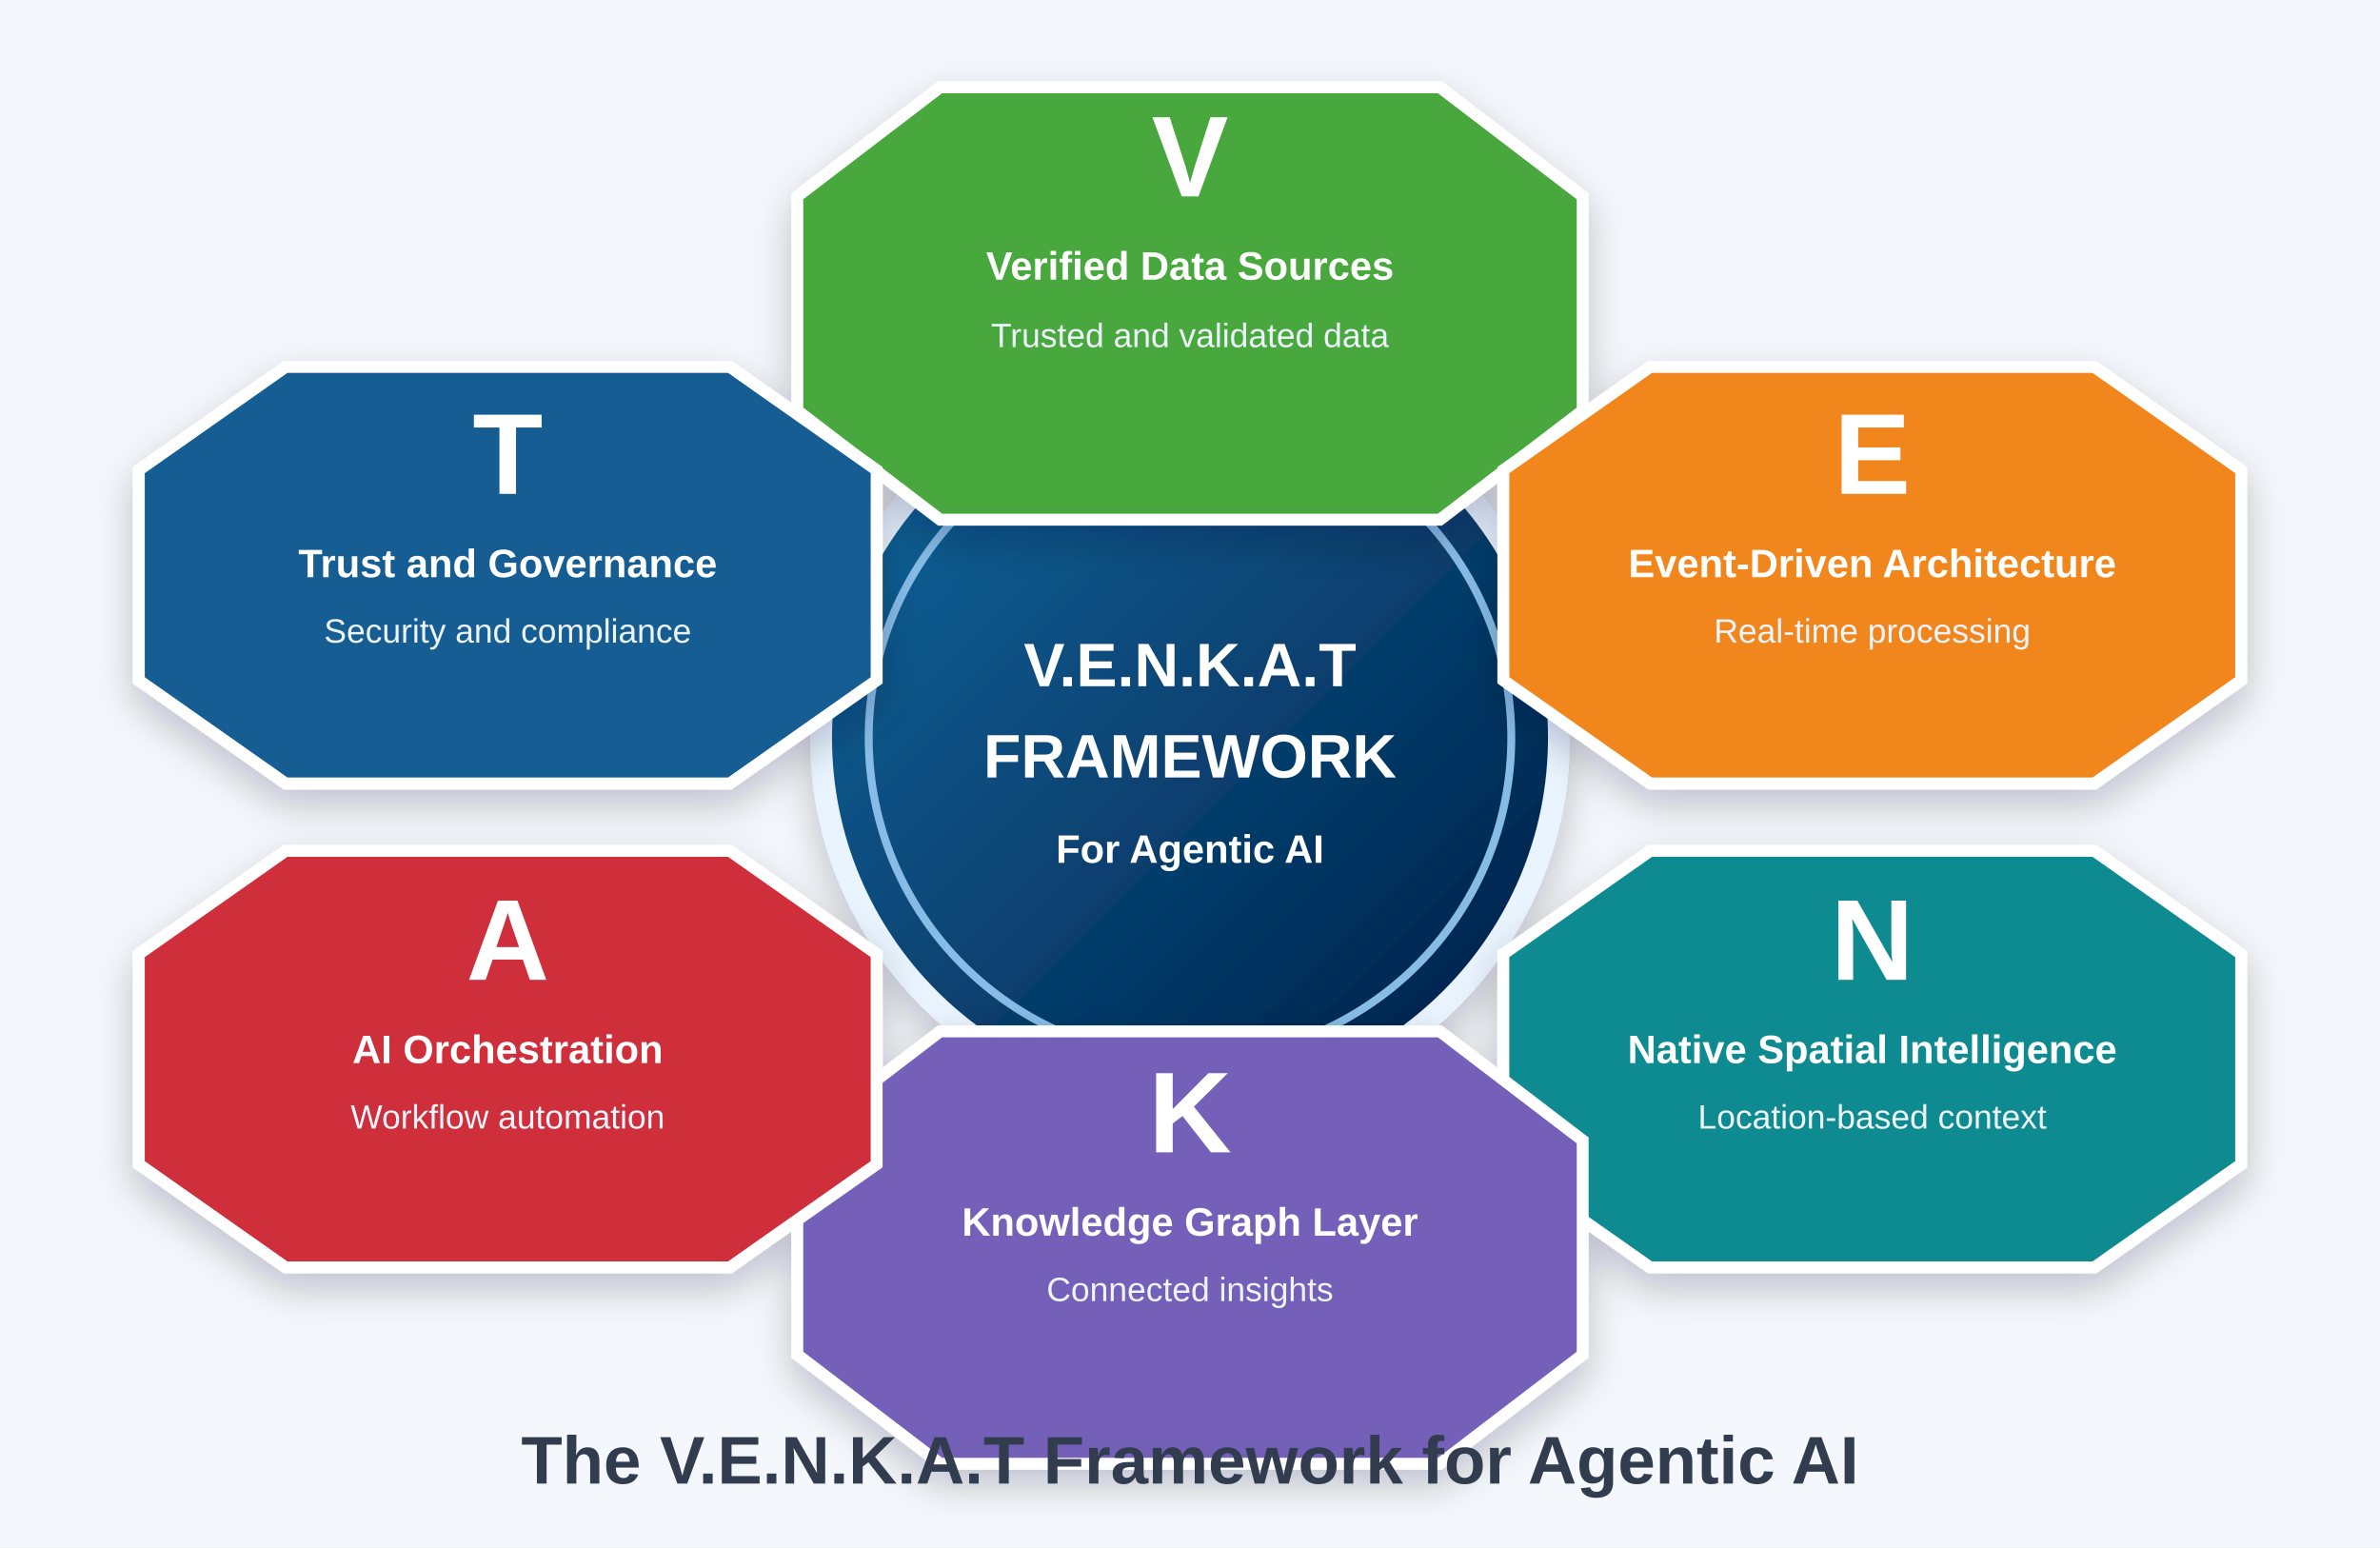
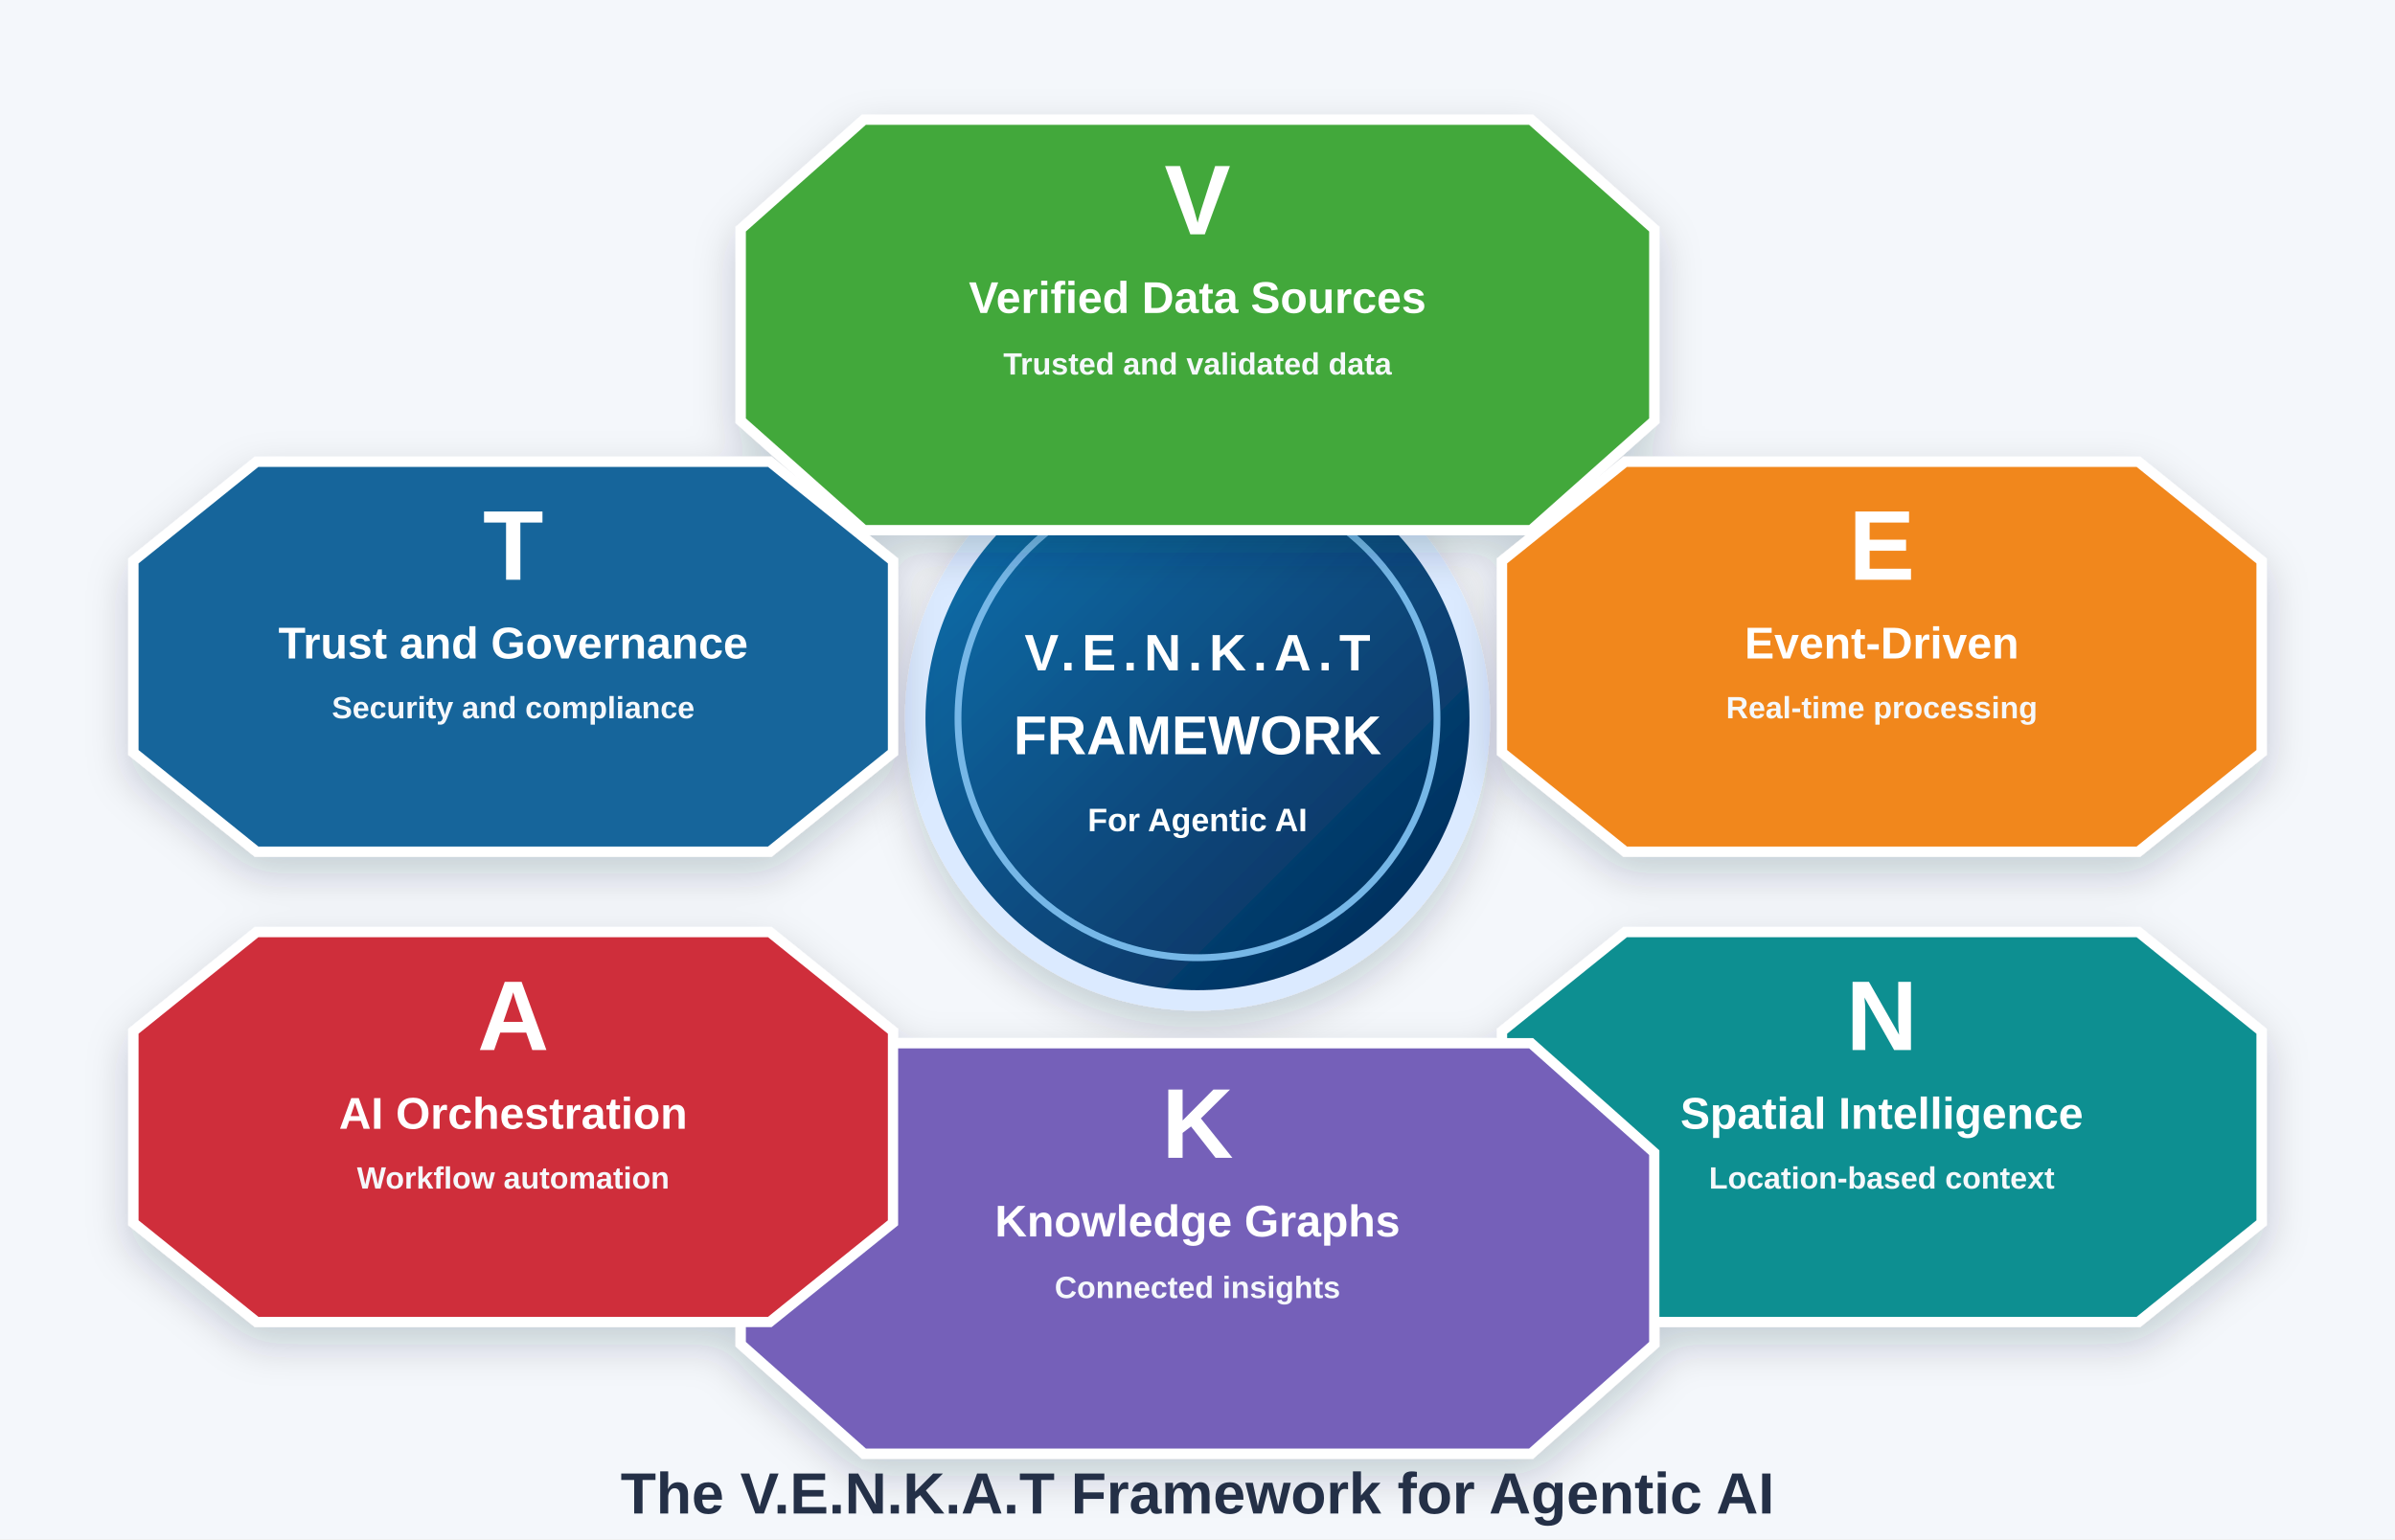
- <svg xmlns="http://www.w3.org/2000/svg" width="1200" height="780" viewBox="0 0 1200 780" role="img" aria-labelledby="title desc">
+ <svg xmlns="http://www.w3.org/2000/svg" width="1400" height="900" viewBox="0 0 1400 900" role="img" aria-labelledby="title desc">
  <defs>
-     <linearGradient id="center" x1="0" y1="0" x2="1" y2="1">
-       <stop offset="0" stop-color="#0b6aa2" />
-       <stop offset="1" stop-color="#031b42" />
+     <linearGradient id="hub" x1="0" y1="0" x2="1" y2="1">
+       <stop offset="0" stop-color="#0f76b4" />
+       <stop offset="1" stop-color="#03244f" />
    </linearGradient>
    <filter id="shadow" x="-20%" y="-20%" width="140%" height="140%">
-       <feDropShadow dx="0" dy="8" stdDeviation="10" flood-color="#0d1726" flood-opacity=".22" />
+       <feDropShadow dx="0" dy="10" stdDeviation="12" flood-color="#182235" flood-opacity=".2" />
    </filter>
    <style>
-       .label{font:700 31px Arial,sans-serif;fill:#fff}
-       .sub{font:600 20px Arial,sans-serif;fill:#fff}
-       .small{font:500 17px Arial,sans-serif;fill:#eef4fb}
-       .icon{font:700 58px Arial,sans-serif;fill:#fff}
+       .letter{font:800 58px Arial,sans-serif;fill:#fff}
+       .label{font:800 26px Arial,sans-serif;fill:#fff}
+       .small{font:600 18px Arial,sans-serif;fill:#f5f8fb}
+       .hubTitle{font:800 30px Arial,sans-serif;fill:#fff;letter-spacing:4px}
+       .hubSub{font:800 32px Arial,sans-serif;fill:#fff}
+       .hubTiny{font:600 19px Arial,sans-serif;fill:#fff}
+       .footer{font:800 34px Arial,sans-serif;fill:#243047}
    </style>
  </defs>
-   <rect width="1200" height="780" fill="#f4f7fb" />
-   <circle cx="600" cy="372" r="186" fill="url(#center)" stroke="#e9f4ff" stroke-width="11" filter="url(#shadow)" />
-   <circle cx="600" cy="372" r="162" fill="none" stroke="#87bce6" stroke-width="4" />
-   <text x="600" y="346" text-anchor="middle" class="label" font-size="44">V.E.N.K.A.T</text>
-   <text x="600" y="392" text-anchor="middle" class="label">FRAMEWORK</text>
-   <text x="600" y="435" text-anchor="middle" class="sub">For Agentic AI</text>
+   <rect width="1400" height="900" fill="#f4f7fb" />
  <g filter="url(#shadow)">
-     <path d="M474 44h252l72 55v108l-72 55H474l-72-55V99z" fill="#48a83d" stroke="#fff" stroke-width="6" />
-     <text x="600" y="99" text-anchor="middle" class="icon">V</text>
-     <text x="600" y="141" text-anchor="middle" class="sub">Verified Data Sources</text>
-     <text x="600" y="175" text-anchor="middle" class="small">Trusted and validated data</text>
-     <path d="M832 185h224l74 52v106l-74 52H832l-74-52V237z" fill="#f1871d" stroke="#fff" stroke-width="6" />
-     <text x="944" y="249" text-anchor="middle" class="icon">E</text>
-     <text x="944" y="291" text-anchor="middle" class="sub">Event-Driven Architecture</text>
-     <text x="944" y="324" text-anchor="middle" class="small">Real-time processing</text>
-     <path d="M832 429h224l74 52v106l-74 52H832l-74-52V481z" fill="#118b90" stroke="#fff" stroke-width="6" />
-     <text x="944" y="494" text-anchor="middle" class="icon">N</text>
-     <text x="944" y="536" text-anchor="middle" class="sub">Native Spatial Intelligence</text>
-     <text x="944" y="569" text-anchor="middle" class="small">Location-based context</text>
-     <path d="M474 520h252l72 55v108l-72 55H474l-72-55V575z" fill="#7461b9" stroke="#fff" stroke-width="6" />
-     <text x="600" y="581" text-anchor="middle" class="icon">K</text>
-     <text x="600" y="623" text-anchor="middle" class="sub">Knowledge Graph Layer</text>
-     <text x="600" y="656" text-anchor="middle" class="small">Connected insights</text>
-     <path d="M144 429h224l74 52v106l-74 52H144l-74-52V481z" fill="#cf2d3b" stroke="#fff" stroke-width="6" />
-     <text x="256" y="494" text-anchor="middle" class="icon">A</text>
-     <text x="256" y="536" text-anchor="middle" class="sub">AI Orchestration</text>
-     <text x="256" y="569" text-anchor="middle" class="small">Workflow automation</text>
-     <path d="M144 185h224l74 52v106l-74 52H144l-74-52V237z" fill="#135d93" stroke="#fff" stroke-width="6" />
-     <text x="256" y="249" text-anchor="middle" class="icon">T</text>
-     <text x="256" y="291" text-anchor="middle" class="sub">Trust and Governance</text>
-     <text x="256" y="324" text-anchor="middle" class="small">Security and compliance</text>
+     <circle cx="700" cy="420" r="165" fill="url(#hub)" stroke="#dbeaff" stroke-width="12" />
+     <circle cx="700" cy="420" r="140" fill="none" stroke="#76b7e7" stroke-width="4" />
+     <text x="700" y="392" text-anchor="middle" class="hubTitle">V.E.N.K.A.T</text>
+     <text x="700" y="441" text-anchor="middle" class="hubSub">FRAMEWORK</text>
+     <text x="700" y="486" text-anchor="middle" class="hubTiny">For Agentic AI</text>
  </g>
-   <text x="600" y="748" text-anchor="middle" font-family="Arial,sans-serif" font-size="34" font-weight="700" fill="#313d4f">The V.E.N.K.A.T Framework for Agentic AI</text>
+   <g filter="url(#shadow)">
+     <path d="M505 70h390l72 64v112l-72 64H505l-72-64V134z" fill="#43a83b" stroke="#fff" stroke-width="6" />
+     <text x="700" y="137" text-anchor="middle" class="letter">V</text>
+     <text x="700" y="183" text-anchor="middle" class="label">Verified Data Sources</text>
+     <text x="700" y="219" text-anchor="middle" class="small">Trusted and validated data</text>
+     <path d="M950 270h300l72 58v112l-72 58H950l-72-58V328z" fill="#f1871d" stroke="#fff" stroke-width="6" />
+     <text x="1100" y="339" text-anchor="middle" class="letter">E</text>
+     <text x="1100" y="385" text-anchor="middle" class="label">Event-Driven</text>
+     <text x="1100" y="420" text-anchor="middle" class="small">Real-time processing</text>
+     <path d="M950 545h300l72 58v112l-72 58H950l-72-58V603z" fill="#118f91" stroke="#fff" stroke-width="6" />
+     <text x="1100" y="614" text-anchor="middle" class="letter">N</text>
+     <text x="1100" y="660" text-anchor="middle" class="label">Spatial Intelligence</text>
+     <text x="1100" y="695" text-anchor="middle" class="small">Location-based context</text>
+     <path d="M505 610h390l72 64v112l-72 64H505l-72-64V674z" fill="#7461b9" stroke="#fff" stroke-width="6" />
+     <text x="700" y="677" text-anchor="middle" class="letter">K</text>
+     <text x="700" y="723" text-anchor="middle" class="label">Knowledge Graphs</text>
+     <text x="700" y="759" text-anchor="middle" class="small">Connected insights</text>
+     <path d="M150 545h300l72 58v112l-72 58H150l-72-58V603z" fill="#cf2d3b" stroke="#fff" stroke-width="6" />
+     <text x="300" y="614" text-anchor="middle" class="letter">A</text>
+     <text x="300" y="660" text-anchor="middle" class="label">AI Orchestration</text>
+     <text x="300" y="695" text-anchor="middle" class="small">Workflow automation</text>
+     <path d="M150 270h300l72 58v112l-72 58H150l-72-58V328z" fill="#16659b" stroke="#fff" stroke-width="6" />
+     <text x="300" y="339" text-anchor="middle" class="letter">T</text>
+     <text x="300" y="385" text-anchor="middle" class="label">Trust and Governance</text>
+     <text x="300" y="420" text-anchor="middle" class="small">Security and compliance</text>
+   </g>
+   <text x="700" y="885" text-anchor="middle" class="footer">The V.E.N.K.A.T Framework for Agentic AI</text>
</svg>
